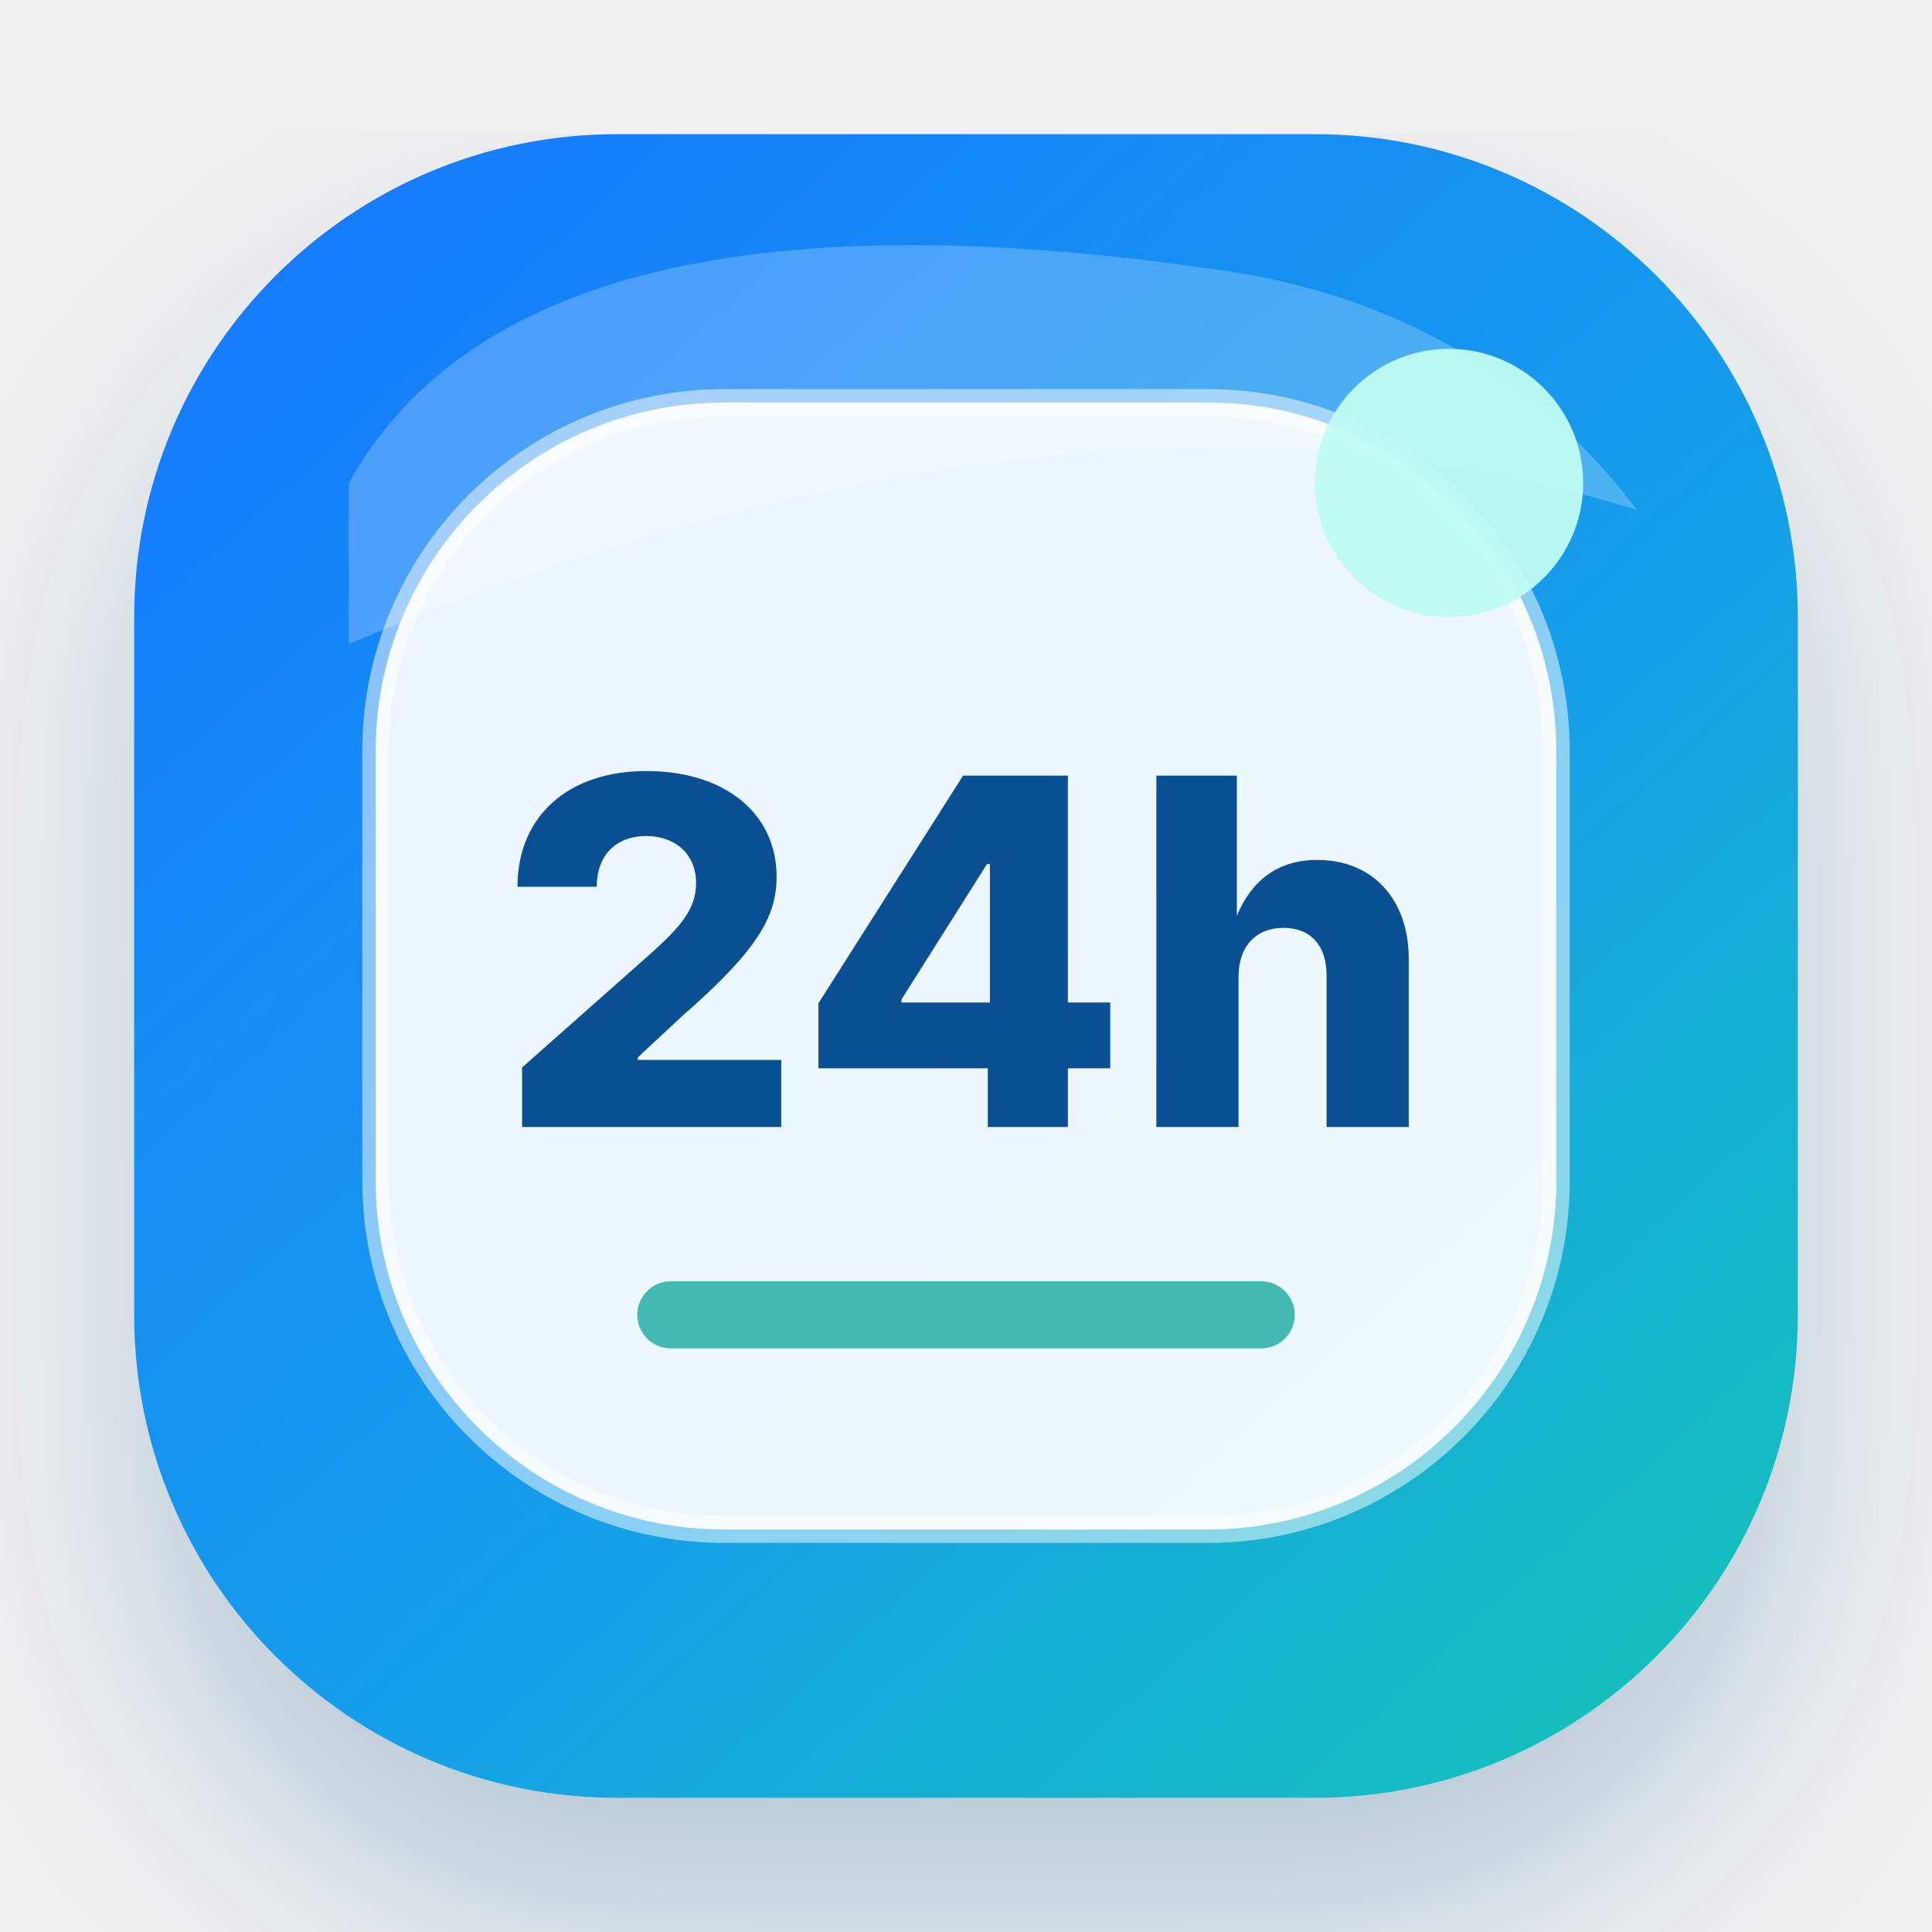
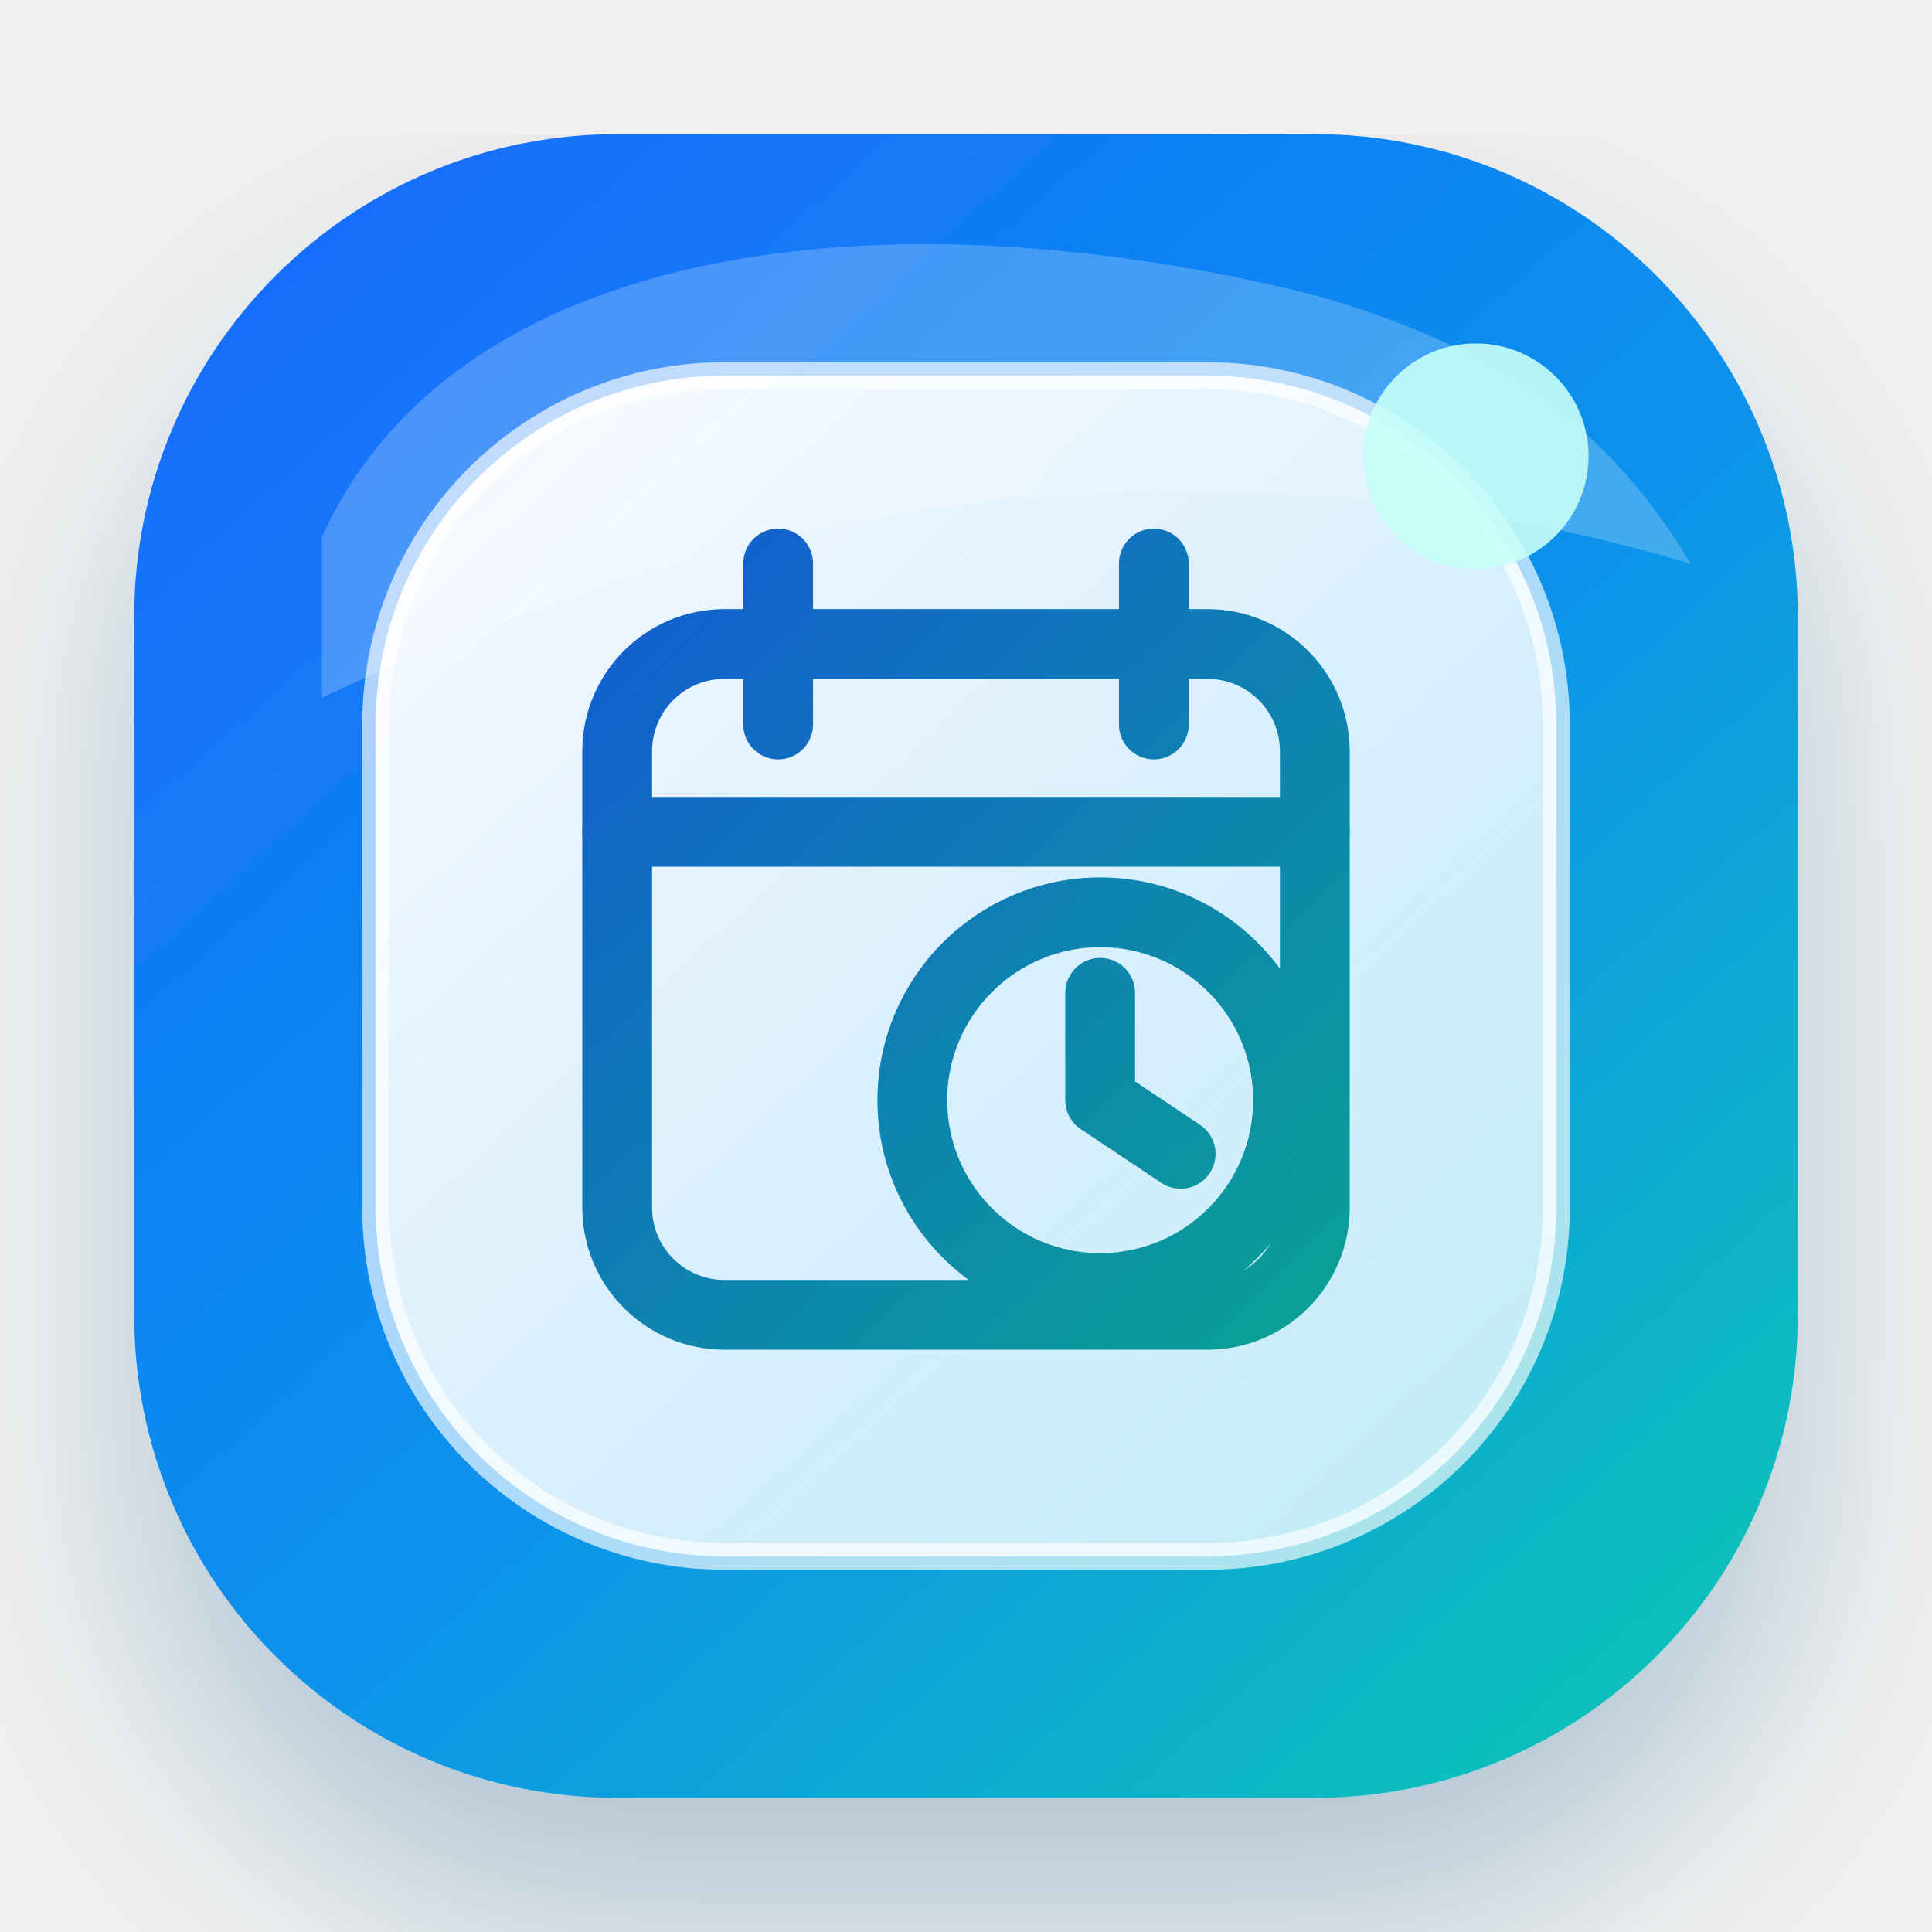
<svg xmlns="http://www.w3.org/2000/svg" viewBox="0 0 72 72" role="img" aria-label="Date Time">
  <defs>
-     <linearGradient id="g" x1="7" y1="4" x2="66" y2="69" gradientUnits="userSpaceOnUse">
-       <stop stop-color="#1976ff" />
-       <stop offset=".56" stop-color="#159eea" />
+     <linearGradient id="bg" x1="8" y1="5" x2="64" y2="67" gradientUnits="userSpaceOnUse">
+       <stop stop-color="#1769ff" />
+       <stop offset=".55" stop-color="#0b93eb" />
      <stop offset="1" stop-color="#12c7b3" />
    </linearGradient>
-     <linearGradient id="glass" x1="16" y1="12" x2="58" y2="61">
-       <stop stop-color="#fff" stop-opacity=".92" />
-       <stop offset="1" stop-color="#eaf8ff" stop-opacity=".74" />
+     <linearGradient id="glass" x1="17" y1="15" x2="57" y2="58" gradientUnits="userSpaceOnUse">
+       <stop stop-color="#ffffff" stop-opacity=".96" />
+       <stop offset="1" stop-color="#e8f8ff" stop-opacity=".82" />
    </linearGradient>
-     <filter id="s" x="-30%" y="-30%" width="160%" height="170%">
-       <feDropShadow dx="0" dy="5" stdDeviation="4" flood-color="#0b4d8a" flood-opacity=".23" />
+     <linearGradient id="ink" x1="23" y1="23" x2="50" y2="51" gradientUnits="userSpaceOnUse">
+       <stop stop-color="#125fce" />
+       <stop offset="1" stop-color="#0aa493" />
+     </linearGradient>
+     <filter id="ds" x="-30%" y="-30%" width="160%" height="175%">
+       <feDropShadow dx="0" dy="5" stdDeviation="4" flood-color="#0c4d84" flood-opacity=".25" />
    </filter>
  </defs>
-   <rect x="5" y="5" width="62" height="62" rx="18" fill="url(#g)" filter="url(#s)" />
-   <path d="M13 18C18 9 31 8 45 10c8 1 13 5 16 9-13-4-29-3-48 5z" fill="#fff" opacity=".23" />
-   <rect x="14" y="15" width="44" height="42" rx="13" fill="url(#glass)" stroke="#fff" stroke-opacity=".5" />
-   <circle cx="54" cy="18" r="5" fill="#bffcf2" opacity=".95" />
-   <text x="36" y="42" text-anchor="middle" font-family="Inter,Segoe UI,Arial,sans-serif" font-size="18" font-weight="800" fill="#0a4f91">24h</text>
-   <path d="M25 49h22" stroke="#12a99d" stroke-width="2.5" stroke-linecap="round" opacity=".78" />
+   <rect x="5" y="5" width="62" height="62" rx="18" fill="url(#bg)" filter="url(#ds)" />
+   <path d="M12 20C17 9 33 7 49 11c7 2 11 5 14 10-17-5-34-3-51 5z" fill="#fff" opacity=".22" />
+   <rect x="14" y="14" width="44" height="44" rx="13" fill="url(#glass)" stroke="#fff" stroke-opacity=".66" />
+   <circle cx="55" cy="17" r="4.2" fill="#c7fff7" opacity=".9" />
+   <g fill="none" stroke="url(#ink)" stroke-width="2.6" stroke-linecap="round" stroke-linejoin="round">
+     <rect x="23" y="24" width="26" height="25" rx="4" />
+     <path d="M23 31h26M29 21v6M43 21v6" />
+     <circle cx="41" cy="41" r="7" />
+     <path d="M41 37v4l3 2" />
+   </g>
</svg>
